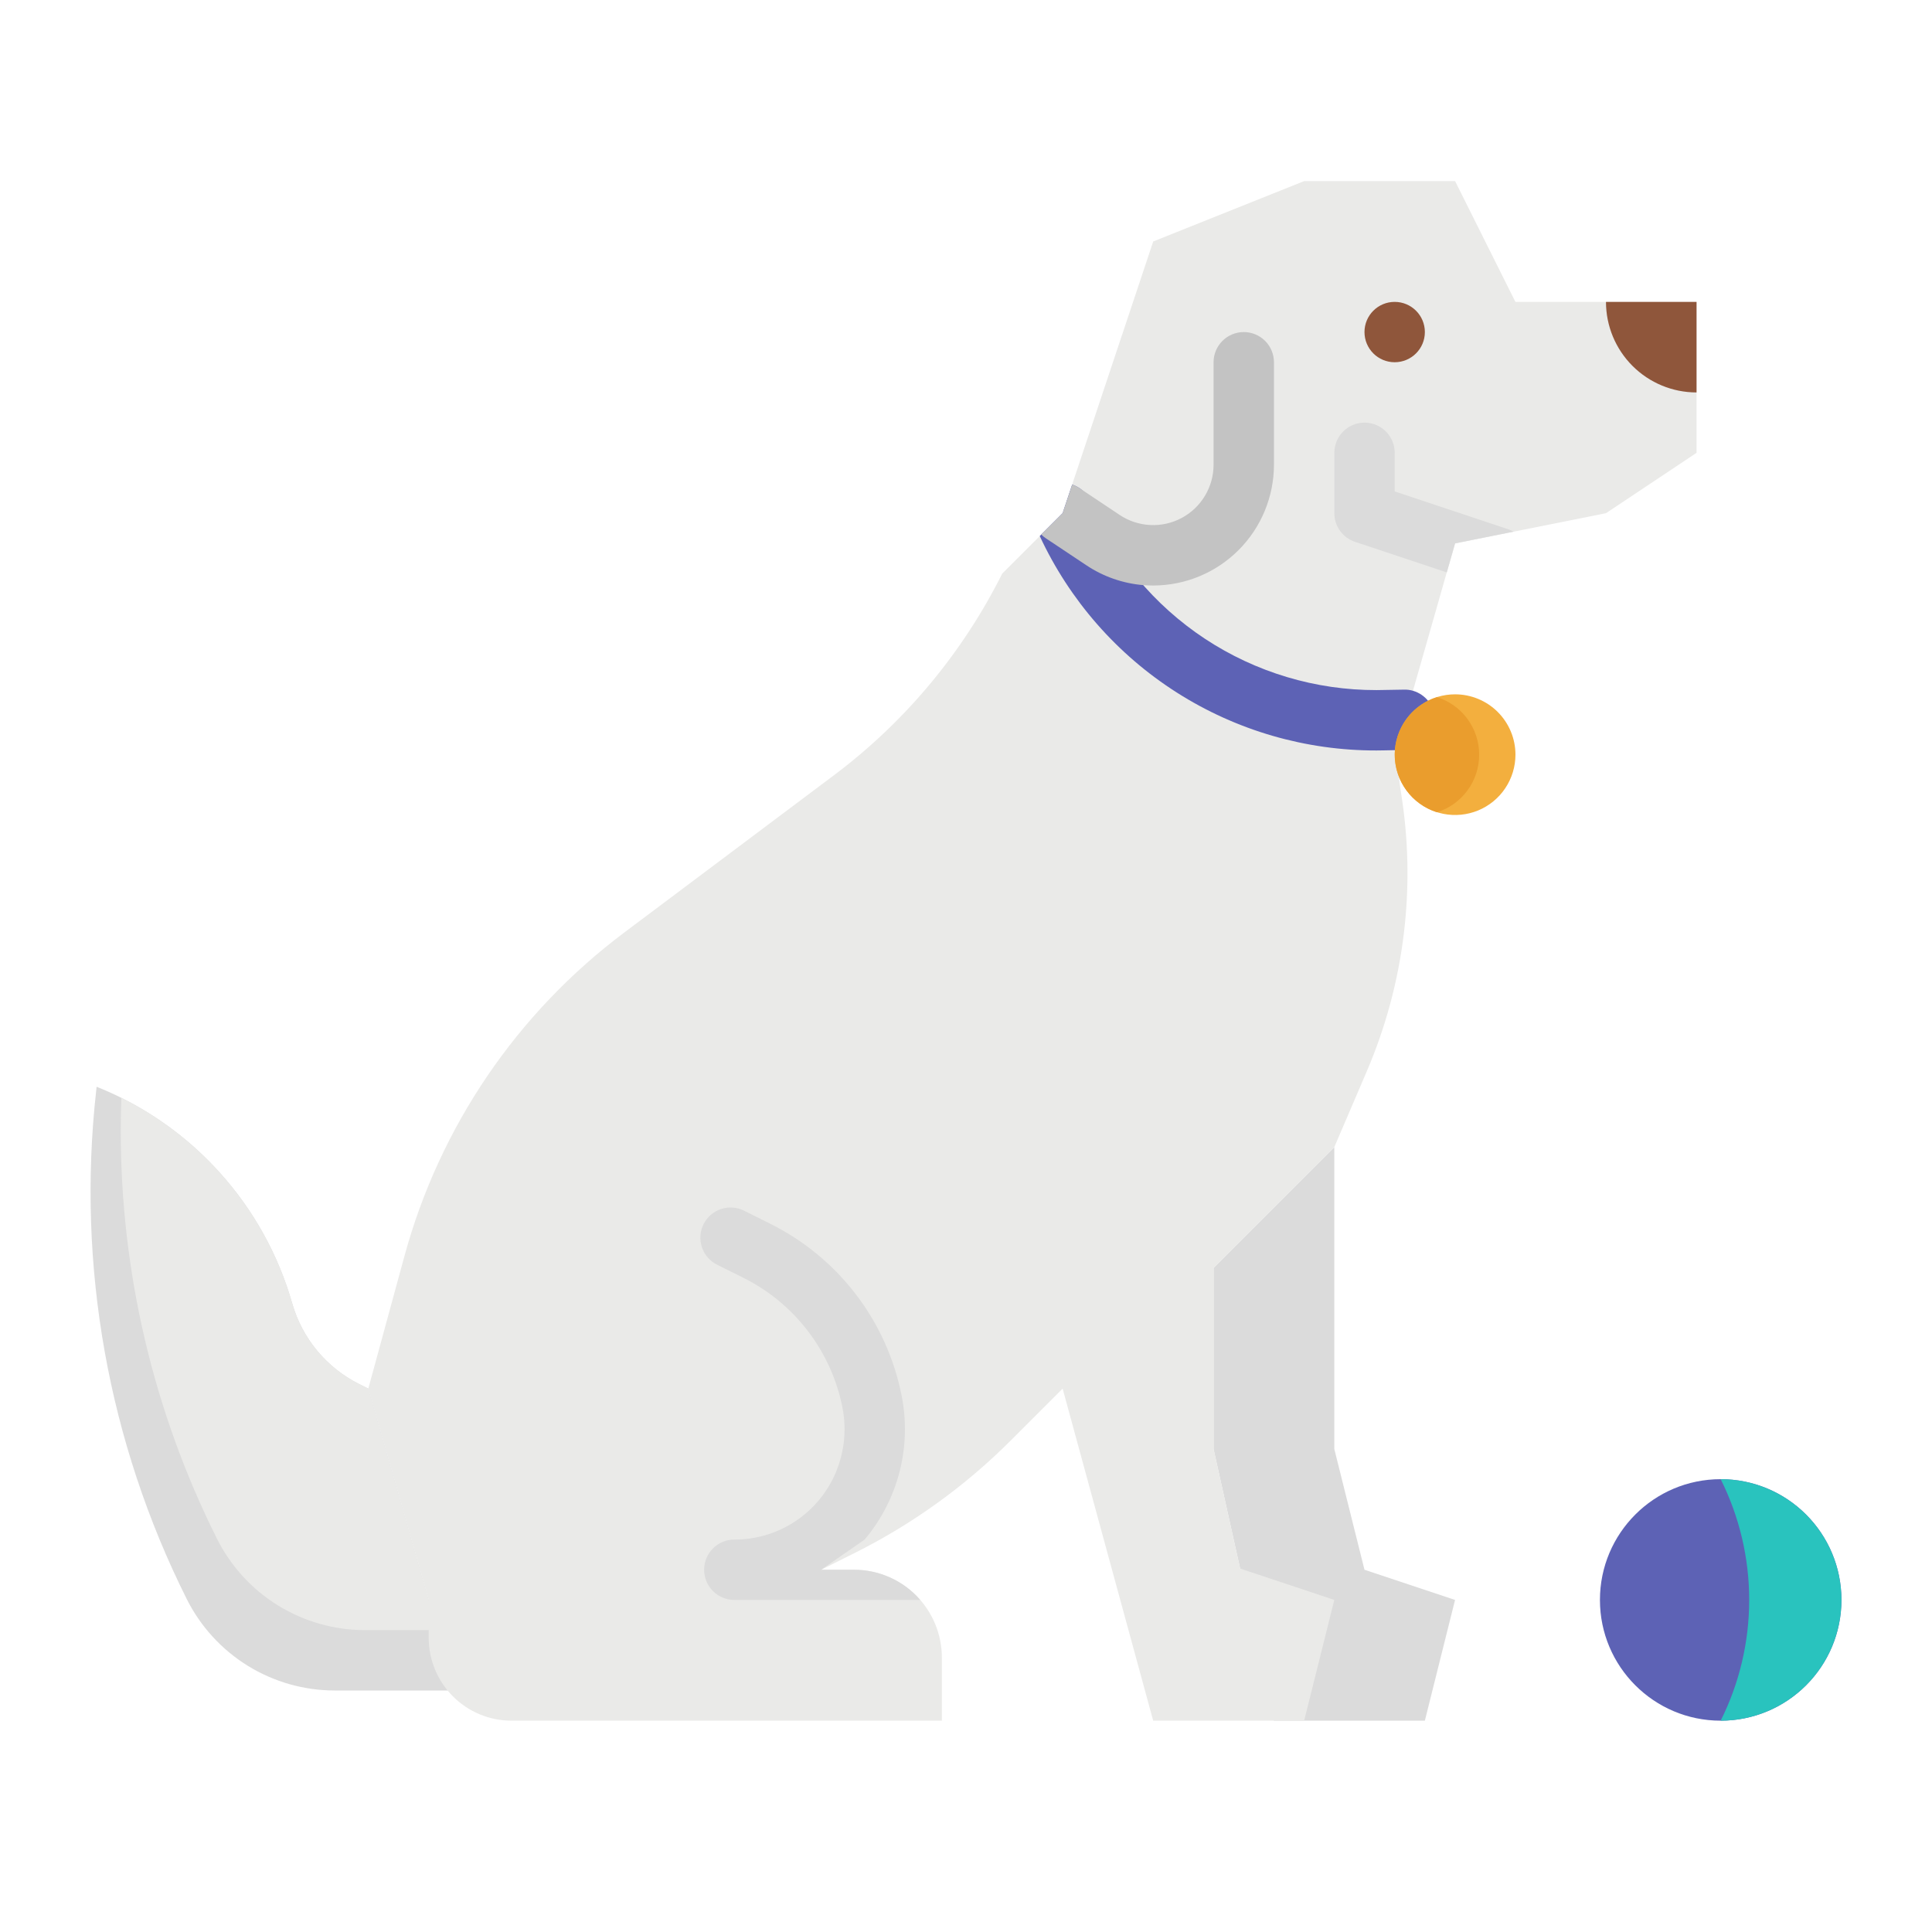
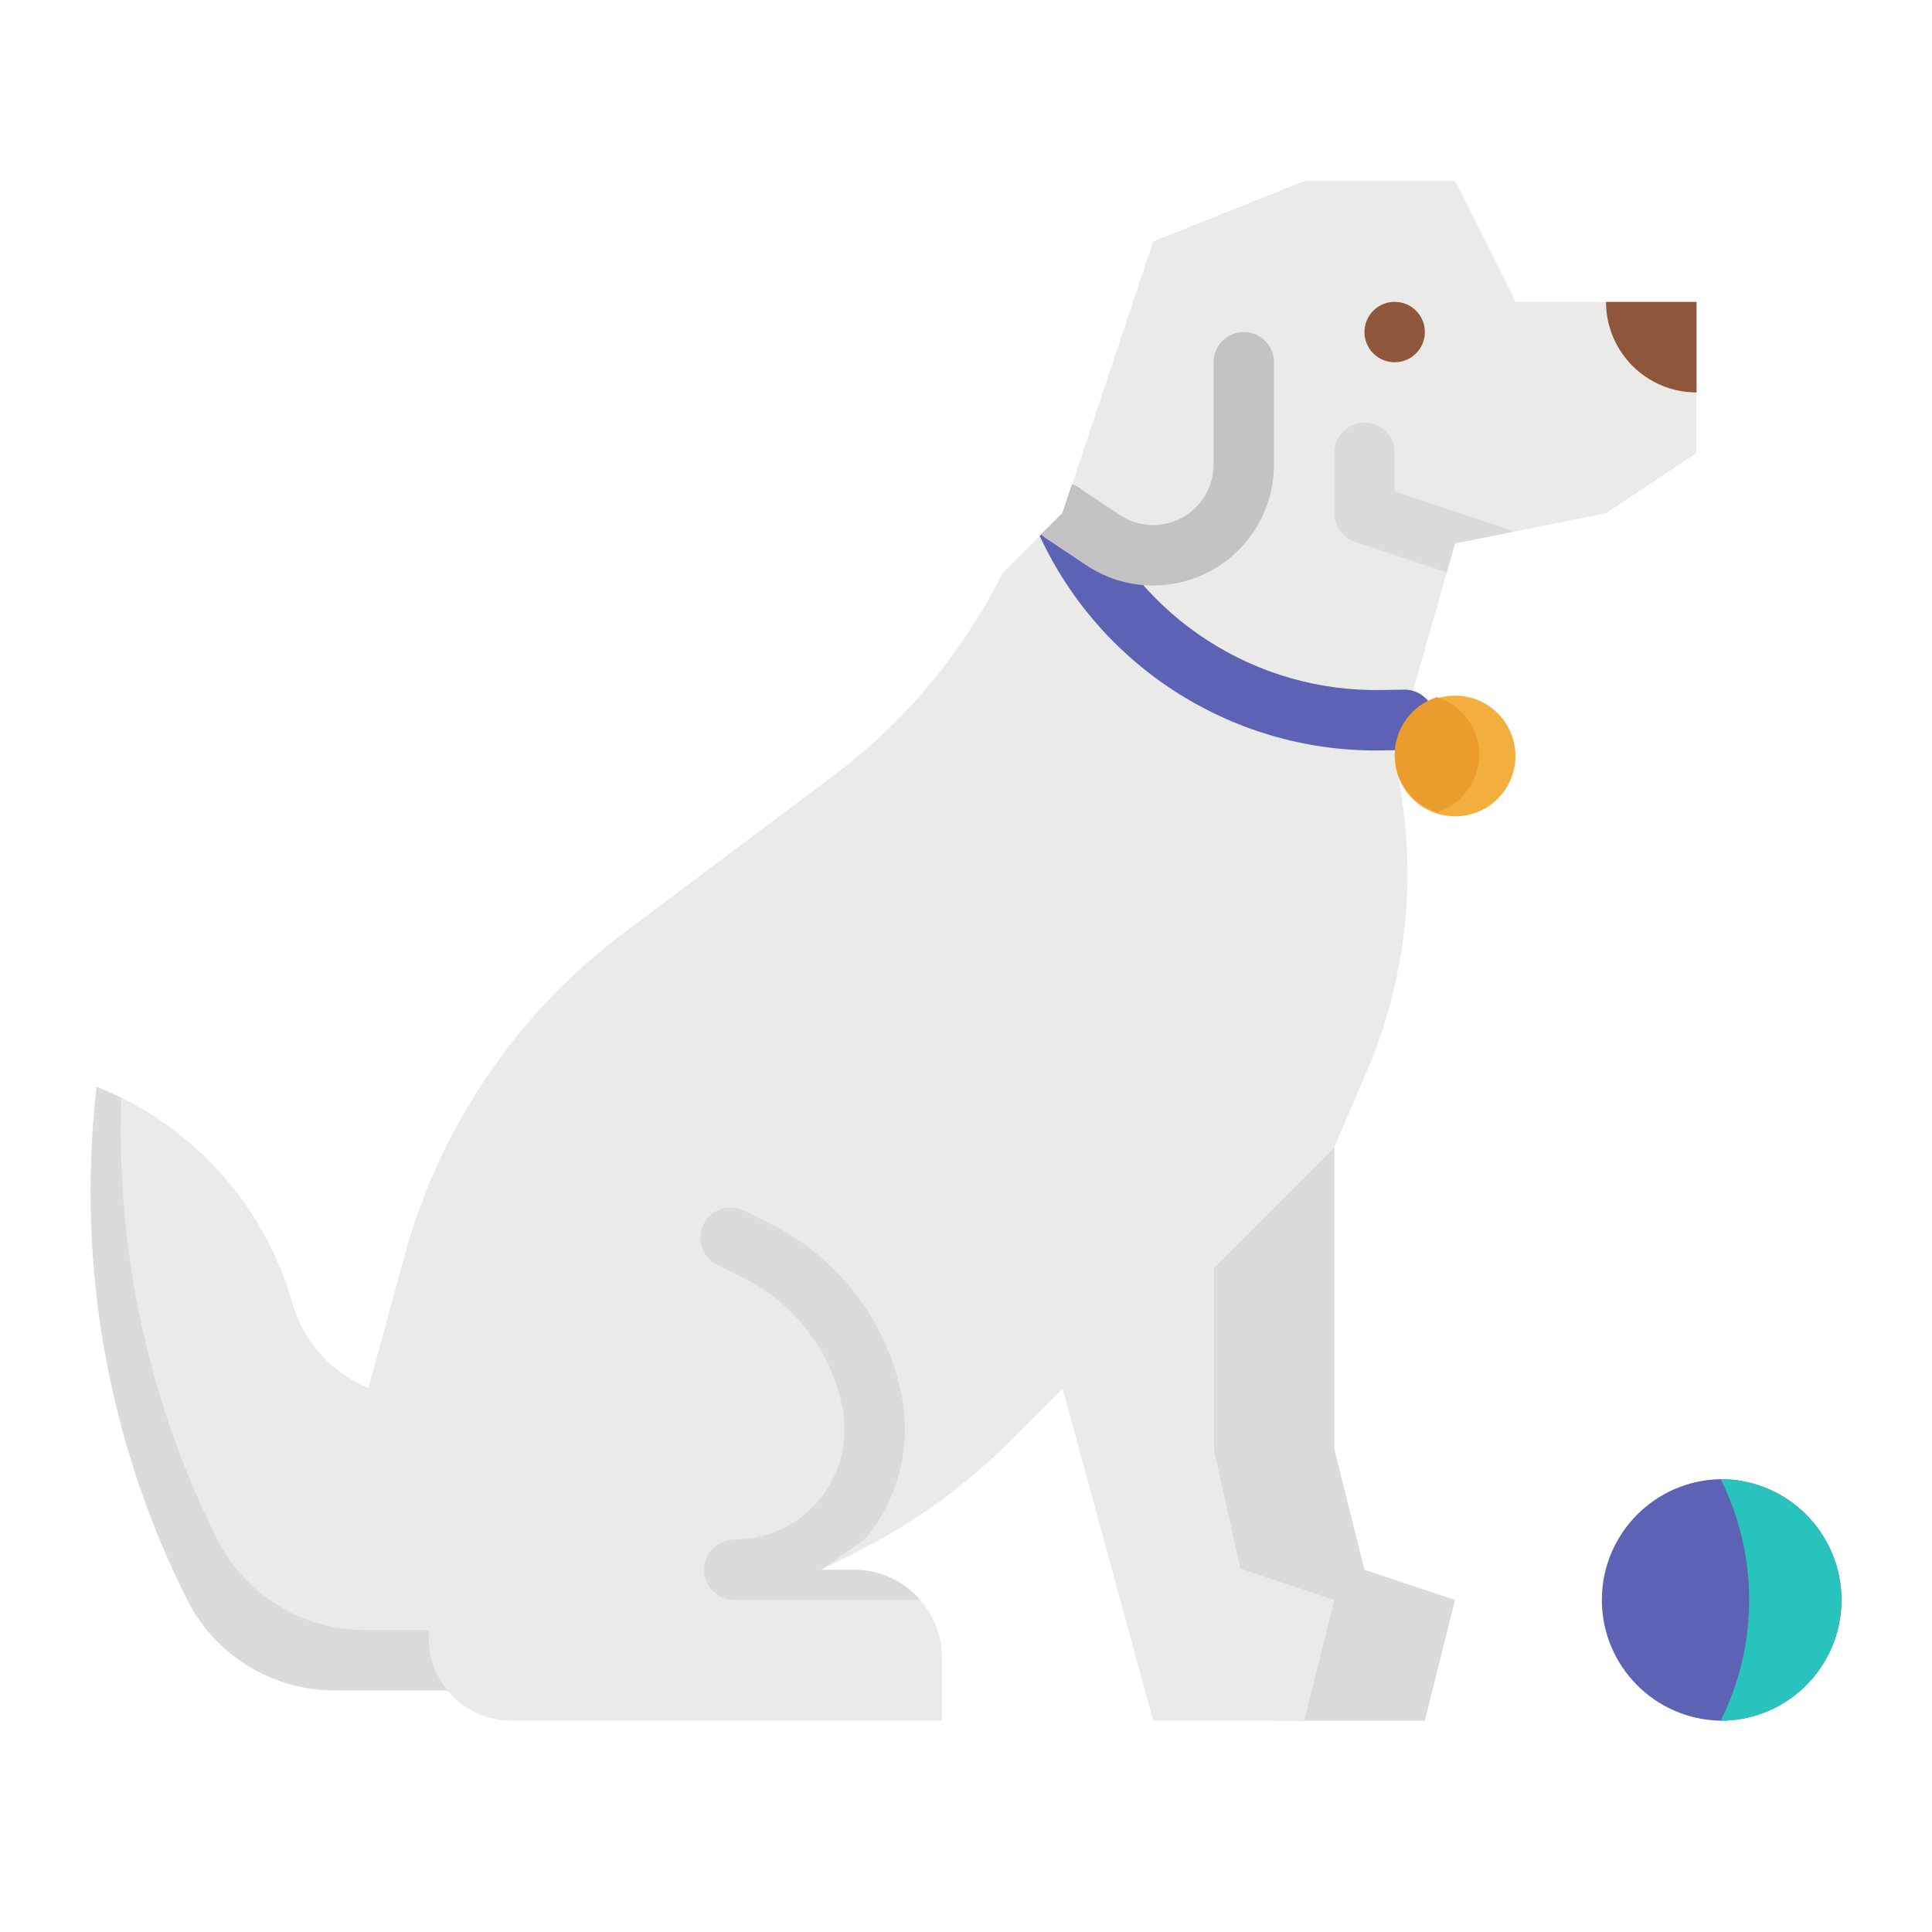
- <svg xmlns="http://www.w3.org/2000/svg" width="63" height="63" viewBox="0 0 63 63" fill="none">
-   <path d="M43.51 37.406V47.25L44.494 51.188L47.447 52.172L46.463 56.109H41.541L39.572 47.25V41.344L43.51 37.406Z" fill="#DBDBDB" />
-   <path d="M15.75 55.125H10.918C9.915 55.125 8.932 54.846 8.079 54.319C7.226 53.791 6.537 53.037 6.088 52.14C3.528 47.021 2.502 41.27 3.135 35.581L3.151 35.438C3.427 35.547 3.695 35.669 3.958 35.799C5.169 36.402 6.255 37.227 7.16 38.231C8.266 39.455 9.076 40.916 9.529 42.503C9.691 43.068 9.968 43.594 10.344 44.046C10.719 44.498 11.185 44.868 11.71 45.131L12.011 45.281L13.979 52.172L14.57 53.156L15.75 55.125Z" fill="#DBDBDB" />
-   <path d="M14.57 53.156H11.902C10.899 53.156 9.917 52.877 9.063 52.35C8.21 51.823 7.521 51.068 7.073 50.171C5.011 46.049 3.938 41.503 3.938 36.894C3.938 36.53 3.944 36.165 3.958 35.799C5.169 36.402 6.255 37.227 7.16 38.231C8.266 39.455 9.076 40.917 9.529 42.503C9.691 43.068 9.968 43.594 10.344 44.046C10.719 44.499 11.184 44.868 11.71 45.131L12.011 45.281L13.979 52.172L14.57 53.156Z" fill="#EAEAE8" />
-   <path d="M55.323 9.844V14.766L52.37 16.734L49.355 17.337L47.448 17.719L47.177 18.666L46.075 22.525L45.804 23.472C45.795 23.502 45.787 23.532 45.781 23.562C45.701 23.856 45.648 24.156 45.622 24.459C45.596 24.752 45.596 25.046 45.619 25.339C45.632 25.485 45.649 25.631 45.673 25.776C46.189 28.871 45.806 32.048 44.57 34.932L43.51 37.406L39.573 41.344V47.25L40.439 51.148L43.51 52.172L42.526 56.109H37.604L34.651 45.281L32.958 46.974C31.471 48.461 29.754 49.699 27.873 50.639L26.776 51.188H27.848C28.608 51.188 29.336 51.49 29.874 52.027C30.411 52.565 30.713 53.293 30.713 54.053V56.109H16.682C16.327 56.109 15.976 56.04 15.648 55.904C15.32 55.768 15.022 55.569 14.771 55.318C14.52 55.067 14.32 54.769 14.185 54.441C14.049 54.113 13.979 53.761 13.979 53.406V52.172L12.01 45.281L13.19 40.953C14.339 36.74 16.86 33.031 20.353 30.411L27.191 25.282C29.507 23.545 31.387 21.293 32.682 18.703L34.651 16.734L34.962 15.802V15.8L37.604 7.875L42.526 5.906H47.448L49.416 9.844H55.323Z" fill="#EAEAE8" />
-   <path d="M45.478 11.812C46.022 11.812 46.463 11.372 46.463 10.828C46.463 10.284 46.022 9.844 45.478 9.844C44.935 9.844 44.494 10.284 44.494 10.828C44.494 11.372 44.935 11.812 45.478 11.812Z" fill="#8F563B" />
-   <path d="M30.009 52.172H23.945C23.684 52.172 23.434 52.068 23.249 51.884C23.064 51.699 22.961 51.449 22.961 51.188C22.961 50.926 23.064 50.676 23.249 50.492C23.434 50.307 23.684 50.203 23.945 50.203C24.613 50.206 25.269 50.021 25.837 49.669C26.406 49.318 26.864 48.815 27.162 48.216C27.517 47.5 27.626 46.686 27.472 45.901C27.293 44.995 26.908 44.142 26.347 43.407C25.786 42.673 25.064 42.077 24.237 41.666L23.383 41.24C23.149 41.124 22.971 40.919 22.889 40.671C22.806 40.424 22.825 40.153 22.942 39.92C23.058 39.686 23.263 39.508 23.511 39.425C23.758 39.343 24.029 39.362 24.262 39.478L25.116 39.905C26.213 40.45 27.17 41.239 27.913 42.212C28.656 43.184 29.166 44.315 29.402 45.516C29.565 46.338 29.541 47.186 29.332 47.997C29.123 48.809 28.735 49.562 28.195 50.203L26.776 51.188H27.848C28.258 51.187 28.663 51.275 29.036 51.445C29.408 51.614 29.74 51.862 30.009 52.172V52.172Z" fill="#DBDBDB" />
-   <path d="M52.369 9.844C52.369 10.627 52.68 11.378 53.234 11.932C53.788 12.486 54.539 12.797 55.322 12.797V9.844H52.369Z" fill="#8F563B" />
-   <path d="M49.356 17.337L47.449 17.719L47.178 18.666L44.184 17.668C43.988 17.603 43.818 17.478 43.697 17.31C43.576 17.142 43.511 16.941 43.511 16.734V14.766C43.511 14.505 43.615 14.254 43.8 14.07C43.984 13.885 44.234 13.781 44.496 13.781C44.757 13.781 45.007 13.885 45.192 14.07C45.376 14.254 45.48 14.505 45.48 14.766V16.024L49.179 17.257C49.24 17.278 49.3 17.305 49.356 17.337V17.337Z" fill="#DBDBDB" />
-   <path d="M46.788 23.454C46.793 23.715 46.694 23.967 46.513 24.155C46.331 24.343 46.083 24.451 45.822 24.456L45.622 24.459L45.117 24.469C45.04 24.47 44.962 24.472 44.886 24.472C42.579 24.477 40.319 23.821 38.373 22.582C36.427 21.343 34.877 19.573 33.905 17.48L34.651 16.735L34.962 15.802C34.983 15.808 35.003 15.815 35.023 15.824C35.046 15.833 35.069 15.844 35.091 15.856C35.108 15.863 35.124 15.871 35.139 15.88C35.159 15.892 35.178 15.903 35.196 15.915C35.355 16.021 35.48 16.171 35.555 16.347C36.334 18.176 37.634 19.736 39.294 20.831C40.954 21.925 42.899 22.507 44.887 22.503C44.951 22.503 45.015 22.502 45.08 22.5L45.785 22.488C45.883 22.485 45.981 22.498 46.075 22.525C46.277 22.584 46.455 22.706 46.584 22.873C46.712 23.04 46.784 23.243 46.788 23.454V23.454Z" fill="#5D62B5" />
-   <path d="M49.417 24.609C49.417 24.998 49.301 25.379 49.085 25.702C48.869 26.026 48.561 26.278 48.202 26.427C47.842 26.575 47.447 26.614 47.065 26.538C46.684 26.462 46.333 26.275 46.058 26C45.783 25.725 45.595 25.374 45.519 24.992C45.443 24.611 45.482 24.215 45.631 23.856C45.78 23.496 46.032 23.189 46.355 22.973C46.679 22.756 47.059 22.641 47.448 22.641C47.97 22.641 48.471 22.848 48.84 23.217C49.21 23.587 49.417 24.087 49.417 24.609Z" fill="#F3AF3E" />
-   <path d="M48.234 24.609C48.234 25.028 48.101 25.436 47.853 25.774C47.606 26.111 47.257 26.361 46.857 26.487C46.458 26.361 46.109 26.111 45.862 25.774C45.614 25.436 45.48 25.028 45.48 24.609C45.48 24.191 45.614 23.783 45.862 23.445C46.109 23.108 46.458 22.858 46.857 22.732C47.257 22.858 47.606 23.108 47.853 23.445C48.101 23.783 48.234 24.191 48.234 24.609V24.609Z" fill="#EA9D2D" />
-   <path d="M56.109 56.109C58.284 56.109 60.047 54.346 60.047 52.172C60.047 49.997 58.284 48.234 56.109 48.234C53.935 48.234 52.172 49.997 52.172 52.172C52.172 54.346 53.935 56.109 56.109 56.109Z" fill="#5D62B5" />
-   <path d="M60.047 52.172C60.047 53.216 59.632 54.218 58.894 54.956C58.155 55.694 57.154 56.109 56.109 56.109C56.721 54.887 57.039 53.539 57.039 52.172C57.039 50.805 56.721 49.457 56.109 48.234C57.154 48.234 58.155 48.649 58.894 49.388C59.632 50.126 60.047 51.128 60.047 52.172Z" fill="#29C3BE" />
-   <path d="M41.542 11.812V15.155C41.541 16.199 41.126 17.2 40.388 17.938C39.65 18.677 38.649 19.092 37.605 19.093C37.496 19.093 37.388 19.088 37.28 19.08C36.615 19.025 35.975 18.801 35.421 18.43L34.105 17.554C34.051 17.518 34.001 17.477 33.955 17.431L34.651 16.734L34.963 15.802C34.983 15.808 35.003 15.815 35.023 15.824C35.047 15.833 35.07 15.843 35.092 15.856C35.109 15.863 35.125 15.871 35.14 15.88C35.16 15.892 35.178 15.903 35.197 15.915L36.512 16.792C36.809 16.99 37.153 17.103 37.509 17.12C37.865 17.138 38.219 17.058 38.533 16.89C38.847 16.722 39.11 16.472 39.293 16.166C39.476 15.86 39.573 15.511 39.573 15.155V11.812C39.573 11.551 39.677 11.301 39.862 11.116C40.046 10.932 40.297 10.828 40.558 10.828C40.819 10.828 41.069 10.932 41.254 11.116C41.438 11.301 41.542 11.551 41.542 11.812V11.812Z" fill="#C3C3C3" />
+ <svg xmlns="http://www.w3.org/2000/svg" width="63" height="63" fill="none">
+   <path d="M43.51 37.406v9.844l.984 3.938 2.953.984-.984 3.937H41.54l-1.969-8.859v-5.906l3.938-3.938zM15.75 55.125h-4.832a5.4 5.4 0 01-4.83-2.985A29.675 29.675 0 013.135 35.58l.016-.144a10.785 10.785 0 014.01 2.794 10.795 10.795 0 012.368 4.272 4.245 4.245 0 002.181 2.628l.3.15 1.97 6.89.59.985 1.18 1.969z" fill="#DBDBDB" />
+   <path d="M14.57 53.156h-2.668a5.4 5.4 0 01-4.83-2.985A29.683 29.683 0 013.959 35.8a10.796 10.796 0 015.57 6.704 4.245 4.245 0 002.182 2.628l.3.15 1.97 6.89.59.985z" fill="#EAEAE8" />
+   <path d="M55.323 9.844v4.922l-2.953 1.968-3.015.603-1.907.382-.271.947-1.102 3.859-.271.947a5.065 5.065 0 00-.182.987 5.252 5.252 0 00.051 1.317 16.403 16.403 0 01-1.103 9.156l-1.06 2.474-3.937 3.938v5.906l.866 3.898 3.071 1.024-.984 3.937h-4.922l-2.953-10.828-1.693 1.693a19.548 19.548 0 01-5.084 3.665l-1.098.548h1.072a2.867 2.867 0 012.865 2.866v2.056h-14.03a2.703 2.703 0 01-2.704-2.703v-1.234l-1.969-6.89 1.18-4.33a19.638 19.638 0 017.163-10.541l6.837-5.129a18.659 18.659 0 005.492-6.579l1.969-1.969.311-.932V15.8l2.642-7.925 4.922-1.969h4.922l1.968 3.938h5.907z" fill="#EAEAE8" />
+   <path d="M45.478 11.813a.984.984 0 100-1.97.984.984 0 000 1.97z" fill="#8F563B" />
+   <path d="M30.009 52.172h-6.064a.984.984 0 110-1.969 3.576 3.576 0 003.216-1.987c.356-.716.465-1.53.31-2.315a6.032 6.032 0 00-3.234-4.235l-.854-.425a.985.985 0 01.88-1.763l.853.427a7.986 7.986 0 014.286 5.611 5.59 5.59 0 01-1.207 4.687l-1.419.985h1.072a2.857 2.857 0 012.16.984z" fill="#DBDBDB" />
+   <path d="M52.37 9.844a2.953 2.953 0 002.952 2.953V9.844H52.37z" fill="#8F563B" />
+   <path d="M49.356 17.337l-1.907.382-.271.947-2.994-.998a.984.984 0 01-.673-.934v-1.968a.984.984 0 011.969 0v1.258l3.699 1.233c.061.02.12.048.177.08z" fill="#DBDBDB" />
+   <path d="M46.788 23.454a.985.985 0 01-.966 1.002l-.2.003-.505.01a12.075 12.075 0 01-11.212-6.99l.746-.744.311-.933a.58.58 0 01.06.022c.024.009.047.02.07.032a.861.861 0 01.105.06c.158.105.283.255.358.43A10.12 10.12 0 0045.08 22.5l.706-.012a.99.99 0 011.003.966z" fill="#5D62B5" />
+   <path d="M49.417 24.61a1.968 1.968 0 11-3.935-.003 1.968 1.968 0 013.935.002z" fill="#F3AF3E" />
+   <path d="M48.234 24.61a1.969 1.969 0 01-1.377 1.877 1.969 1.969 0 010-3.755 1.969 1.969 0 011.377 1.877z" fill="#EA9D2D" />
+   <path d="M56.11 56.11a3.938 3.938 0 100-7.876 3.938 3.938 0 000 7.875z" fill="#5D62B5" />
+   <path d="M60.047 52.172a3.937 3.937 0 01-3.938 3.937 8.807 8.807 0 000-7.875 3.937 3.937 0 013.938 3.938z" fill="#29C3BE" />
+   <path d="M41.542 11.813v3.341a3.942 3.942 0 01-4.262 3.926 3.925 3.925 0 01-1.86-.65l-1.315-.876a.98.98 0 01-.15-.123l.697-.697.31-.932a.612.612 0 01.13.054.861.861 0 01.105.06l1.315.876a1.97 1.97 0 003.061-1.638v-3.341a.984.984 0 111.97 0z" fill="#C3C3C3" />
</svg>
